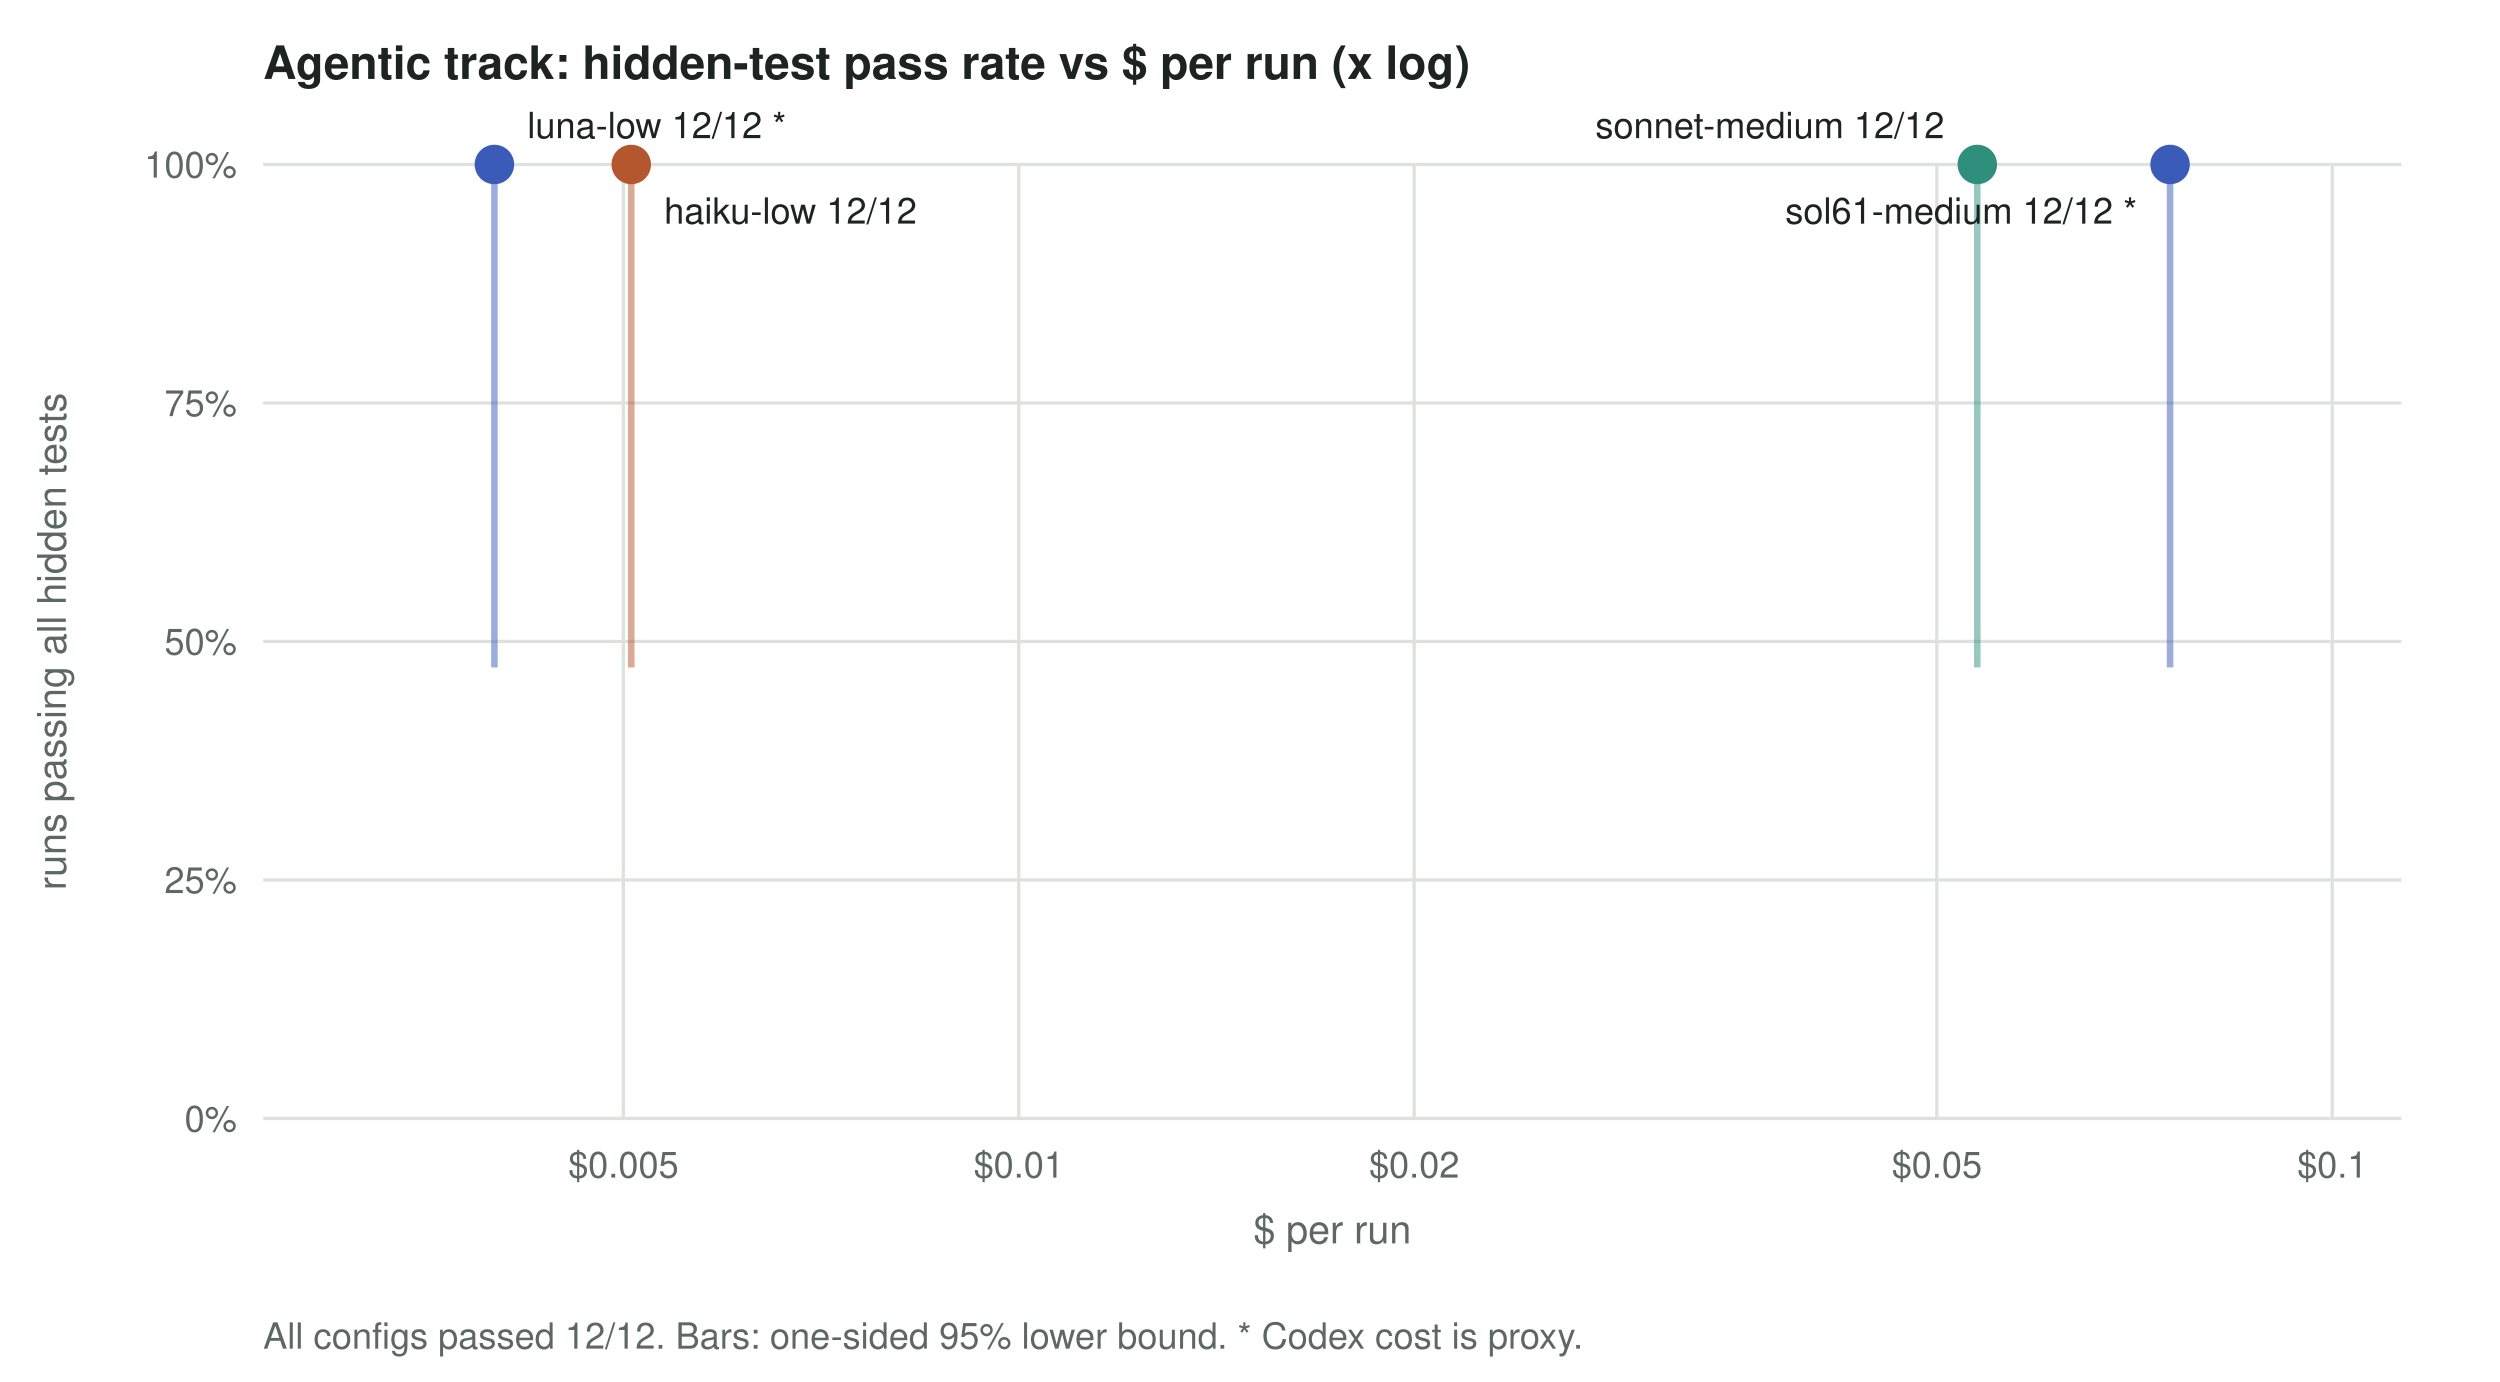
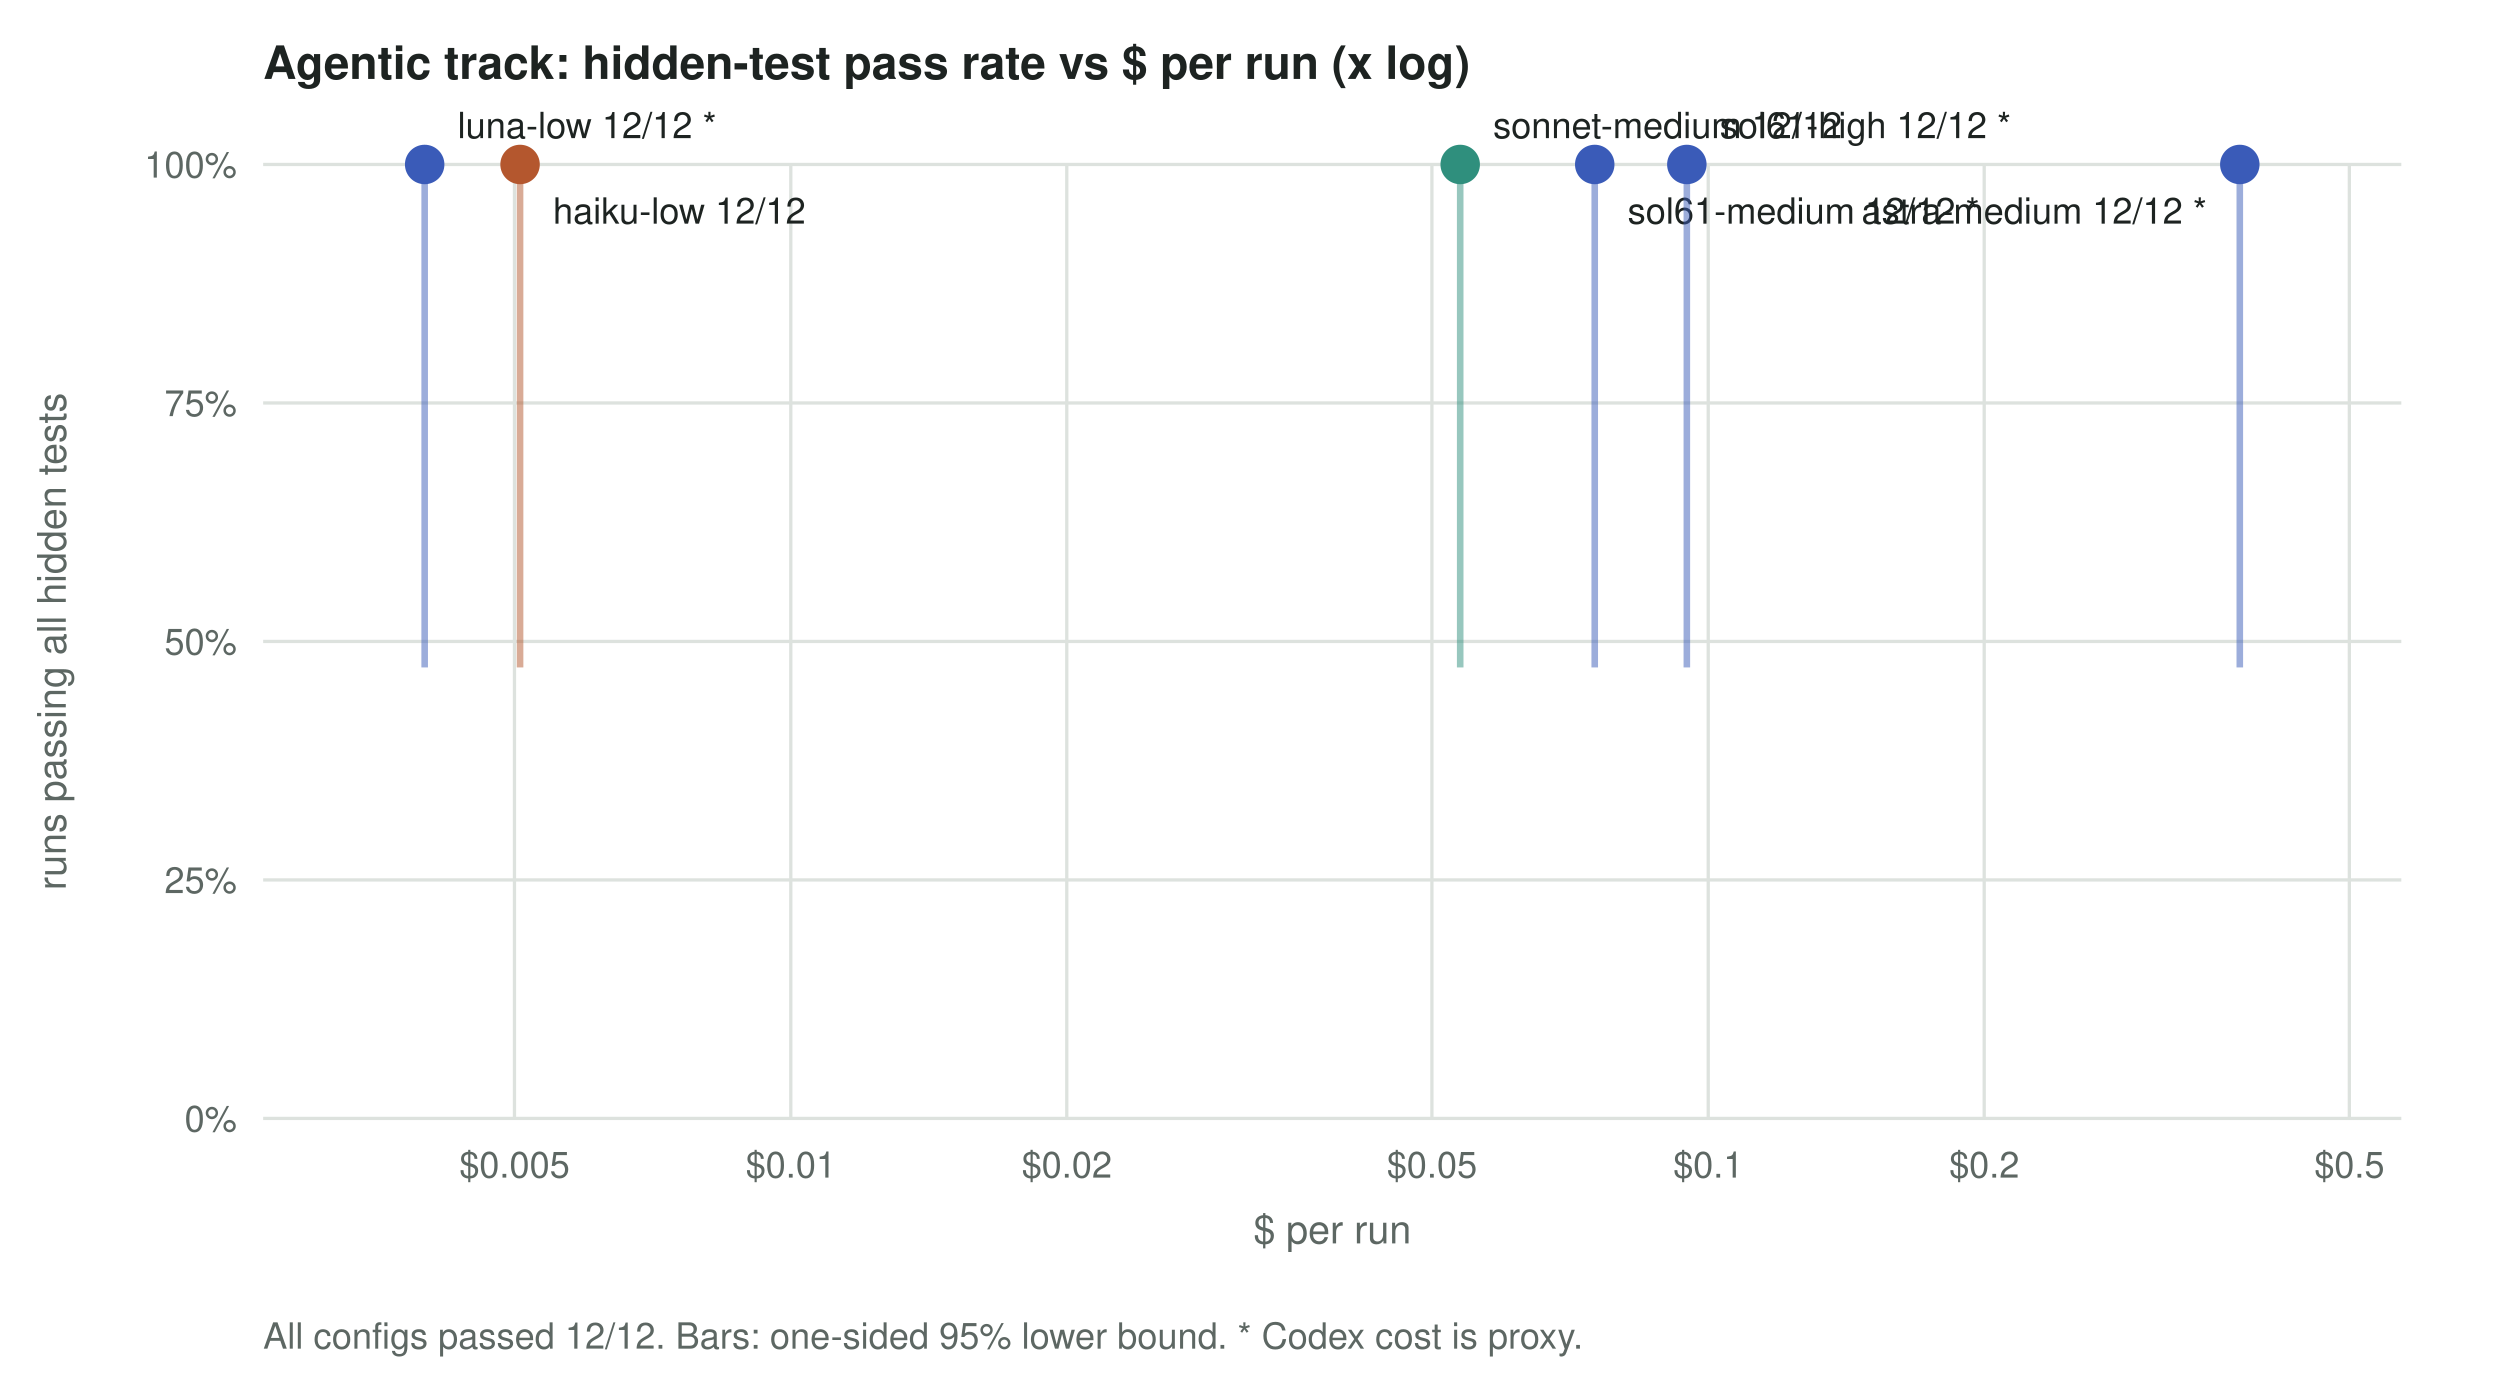
<svg xmlns="http://www.w3.org/2000/svg" viewBox="0 0 760 420" width="760" height="420" font-family="Hanken Grotesk, -apple-system, Segoe UI, Helvetica, Arial, sans-serif" font-size="12">
  <rect width="760" height="420" fill="var(--panel,#ffffff)" />
  <text x="80.0" y="24.0" font-size="14" text-anchor="start" style="fill:var(--fg,#1d2321)" font-weight="600">Agentic track: hidden-test pass rate vs $ per run (x log)</text>
  <line x1="80" x2="730" y1="340.0" y2="340.0" stroke="var(--line,#dde2de)" />
  <text x="72.0" y="344.0" font-size="11" text-anchor="end" style="fill:var(--muted,#5d6763)" font-weight="normal">0%</text>
  <line x1="80" x2="730" y1="267.5" y2="267.5" stroke="var(--line,#dde2de)" />
  <text x="72.0" y="271.5" font-size="11" text-anchor="end" style="fill:var(--muted,#5d6763)" font-weight="normal">25%</text>
  <line x1="80" x2="730" y1="195.0" y2="195.0" stroke="var(--line,#dde2de)" />
  <text x="72.0" y="199.0" font-size="11" text-anchor="end" style="fill:var(--muted,#5d6763)" font-weight="normal">50%</text>
  <line x1="80" x2="730" y1="122.5" y2="122.5" stroke="var(--line,#dde2de)" />
  <text x="72.0" y="126.5" font-size="11" text-anchor="end" style="fill:var(--muted,#5d6763)" font-weight="normal">75%</text>
  <line x1="80" x2="730" y1="50.0" y2="50.0" stroke="var(--line,#dde2de)" />
  <text x="72.0" y="54.0" font-size="11" text-anchor="end" style="fill:var(--muted,#5d6763)" font-weight="normal">100%</text>
-   <line x1="189.5" x2="189.5" y1="50" y2="340" stroke="var(--line,#dde2de)" />
-   <text x="189.5" y="358.0" font-size="11" text-anchor="middle" style="fill:var(--muted,#5d6763)" font-weight="normal">$0.005</text>
-   <line x1="309.7" x2="309.7" y1="50" y2="340" stroke="var(--line,#dde2de)" />
-   <text x="309.7" y="358.0" font-size="11" text-anchor="middle" style="fill:var(--muted,#5d6763)" font-weight="normal">$0.01</text>
-   <line x1="429.9" x2="429.9" y1="50" y2="340" stroke="var(--line,#dde2de)" />
-   <text x="429.9" y="358.0" font-size="11" text-anchor="middle" style="fill:var(--muted,#5d6763)" font-weight="normal">$0.02</text>
-   <line x1="588.8" x2="588.8" y1="50" y2="340" stroke="var(--line,#dde2de)" />
-   <text x="588.8" y="358.0" font-size="11" text-anchor="middle" style="fill:var(--muted,#5d6763)" font-weight="normal">$0.05</text>
-   <line x1="709.0" x2="709.0" y1="50" y2="340" stroke="var(--line,#dde2de)" />
-   <text x="709.0" y="358.0" font-size="11" text-anchor="middle" style="fill:var(--muted,#5d6763)" font-weight="normal">$0.1</text>
+   <line x1="156.4" x2="156.4" y1="50" y2="340" stroke="var(--line,#dde2de)" />
+   <text x="156.4" y="358.0" font-size="11" text-anchor="middle" style="fill:var(--muted,#5d6763)" font-weight="normal">$0.005</text>
+   <line x1="240.4" x2="240.4" y1="50" y2="340" stroke="var(--line,#dde2de)" />
+   <text x="240.4" y="358.0" font-size="11" text-anchor="middle" style="fill:var(--muted,#5d6763)" font-weight="normal">$0.01</text>
+   <line x1="324.3" x2="324.3" y1="50" y2="340" stroke="var(--line,#dde2de)" />
+   <text x="324.3" y="358.0" font-size="11" text-anchor="middle" style="fill:var(--muted,#5d6763)" font-weight="normal">$0.02</text>
+   <line x1="435.3" x2="435.3" y1="50" y2="340" stroke="var(--line,#dde2de)" />
+   <text x="435.3" y="358.0" font-size="11" text-anchor="middle" style="fill:var(--muted,#5d6763)" font-weight="normal">$0.05</text>
+   <line x1="519.3" x2="519.3" y1="50" y2="340" stroke="var(--line,#dde2de)" />
+   <text x="519.3" y="358.0" font-size="11" text-anchor="middle" style="fill:var(--muted,#5d6763)" font-weight="normal">$0.1</text>
+   <line x1="603.2" x2="603.2" y1="50" y2="340" stroke="var(--line,#dde2de)" />
+   <text x="603.2" y="358.0" font-size="11" text-anchor="middle" style="fill:var(--muted,#5d6763)" font-weight="normal">$0.2</text>
+   <line x1="714.2" x2="714.2" y1="50" y2="340" stroke="var(--line,#dde2de)" />
+   <text x="714.2" y="358.0" font-size="11" text-anchor="middle" style="fill:var(--muted,#5d6763)" font-weight="normal">$0.5</text>
  <text x="405.0" y="378.0" font-size="12" text-anchor="middle" style="fill:var(--muted,#5d6763)" font-weight="normal">$ per run</text>
  <text x="20.0" y="195.0" font-size="12" text-anchor="middle" style="fill:var(--muted,#5d6763)" font-weight="normal" transform="rotate(-90 20 195.0)">runs passing all hidden tests</text>
-   <line x1="150.3" x2="150.3" y1="202.9" y2="50.0" stroke="var(--codex,#3a5bb8)" stroke-width="2" opacity="0.5" />
-   <circle cx="150.3" cy="50.0" r="6" fill="var(--codex,#3a5bb8)" />
-   <text x="160.3" y="42.0" font-size="11" text-anchor="start" style="fill:var(--fg,#1d2321)" font-weight="normal">luna-low 12/12 *</text>
-   <line x1="191.9" x2="191.9" y1="202.9" y2="50.0" stroke="var(--claude,#b4572e)" stroke-width="2" opacity="0.5" />
-   <circle cx="191.9" cy="50.0" r="6" fill="var(--claude,#b4572e)" />
-   <text x="201.9" y="68.0" font-size="11" text-anchor="start" style="fill:var(--fg,#1d2321)" font-weight="normal">haiku-low 12/12</text>
-   <line x1="601.1" x2="601.1" y1="202.9" y2="50.0" stroke="var(--sonnet,#2f8f7d)" stroke-width="2" opacity="0.5" />
-   <circle cx="601.1" cy="50.0" r="6" fill="var(--sonnet,#2f8f7d)" />
-   <text x="591.1" y="42.0" font-size="11" text-anchor="end" style="fill:var(--fg,#1d2321)" font-weight="normal">sonnet-medium 12/12</text>
-   <line x1="659.7" x2="659.7" y1="202.9" y2="50.0" stroke="var(--codex,#3a5bb8)" stroke-width="2" opacity="0.5" />
-   <circle cx="659.7" cy="50.0" r="6" fill="var(--codex,#3a5bb8)" />
-   <text x="649.7" y="68.0" font-size="11" text-anchor="end" style="fill:var(--fg,#1d2321)" font-weight="normal">sol61-medium 12/12 *</text>
+   <line x1="129.1" x2="129.1" y1="202.9" y2="50.0" stroke="var(--codex,#3a5bb8)" stroke-width="2" opacity="0.5" />
+   <circle cx="129.1" cy="50.0" r="6" fill="var(--codex,#3a5bb8)" />
+   <text x="139.1" y="42.0" font-size="11" text-anchor="start" style="fill:var(--fg,#1d2321)" font-weight="normal">luna-low 12/12 *</text>
+   <line x1="158.1" x2="158.1" y1="202.9" y2="50.0" stroke="var(--claude,#b4572e)" stroke-width="2" opacity="0.5" />
+   <circle cx="158.1" cy="50.0" r="6" fill="var(--claude,#b4572e)" />
+   <text x="168.1" y="68.0" font-size="11" text-anchor="start" style="fill:var(--fg,#1d2321)" font-weight="normal">haiku-low 12/12</text>
+   <line x1="443.9" x2="443.9" y1="202.9" y2="50.0" stroke="var(--sonnet,#2f8f7d)" stroke-width="2" opacity="0.5" />
+   <circle cx="443.9" cy="50.0" r="6" fill="var(--sonnet,#2f8f7d)" />
+   <text x="453.9" y="42.0" font-size="11" text-anchor="start" style="fill:var(--fg,#1d2321)" font-weight="normal">sonnet-medium 12/12</text>
+   <line x1="484.8" x2="484.8" y1="202.9" y2="50.0" stroke="var(--codex,#3a5bb8)" stroke-width="2" opacity="0.5" />
+   <circle cx="484.8" cy="50.0" r="6" fill="var(--codex,#3a5bb8)" />
+   <text x="494.8" y="68.0" font-size="11" text-anchor="start" style="fill:var(--fg,#1d2321)" font-weight="normal">sol61-medium 12/12 *</text>
+   <line x1="512.8" x2="512.8" y1="202.9" y2="50.0" stroke="var(--codex,#3a5bb8)" stroke-width="2" opacity="0.5" />
+   <circle cx="512.8" cy="50.0" r="6" fill="var(--codex,#3a5bb8)" />
+   <text x="522.8" y="42.0" font-size="11" text-anchor="start" style="fill:var(--fg,#1d2321)" font-weight="normal">sol61-high 12/12 *</text>
+   <line x1="680.9" x2="680.9" y1="202.9" y2="50.0" stroke="var(--codex,#3a5bb8)" stroke-width="2" opacity="0.5" />
+   <circle cx="680.9" cy="50.0" r="6" fill="var(--codex,#3a5bb8)" />
+   <text x="670.9" y="68.0" font-size="11" text-anchor="end" style="fill:var(--fg,#1d2321)" font-weight="normal">astra-medium 12/12 *</text>
  <text x="80.0" y="410.0" font-size="11" text-anchor="start" style="fill:var(--muted,#5d6763)" font-weight="normal">All configs passed 12/12. Bars: one-sided 95% lower bound. * Codex cost is proxy.</text>
</svg>
